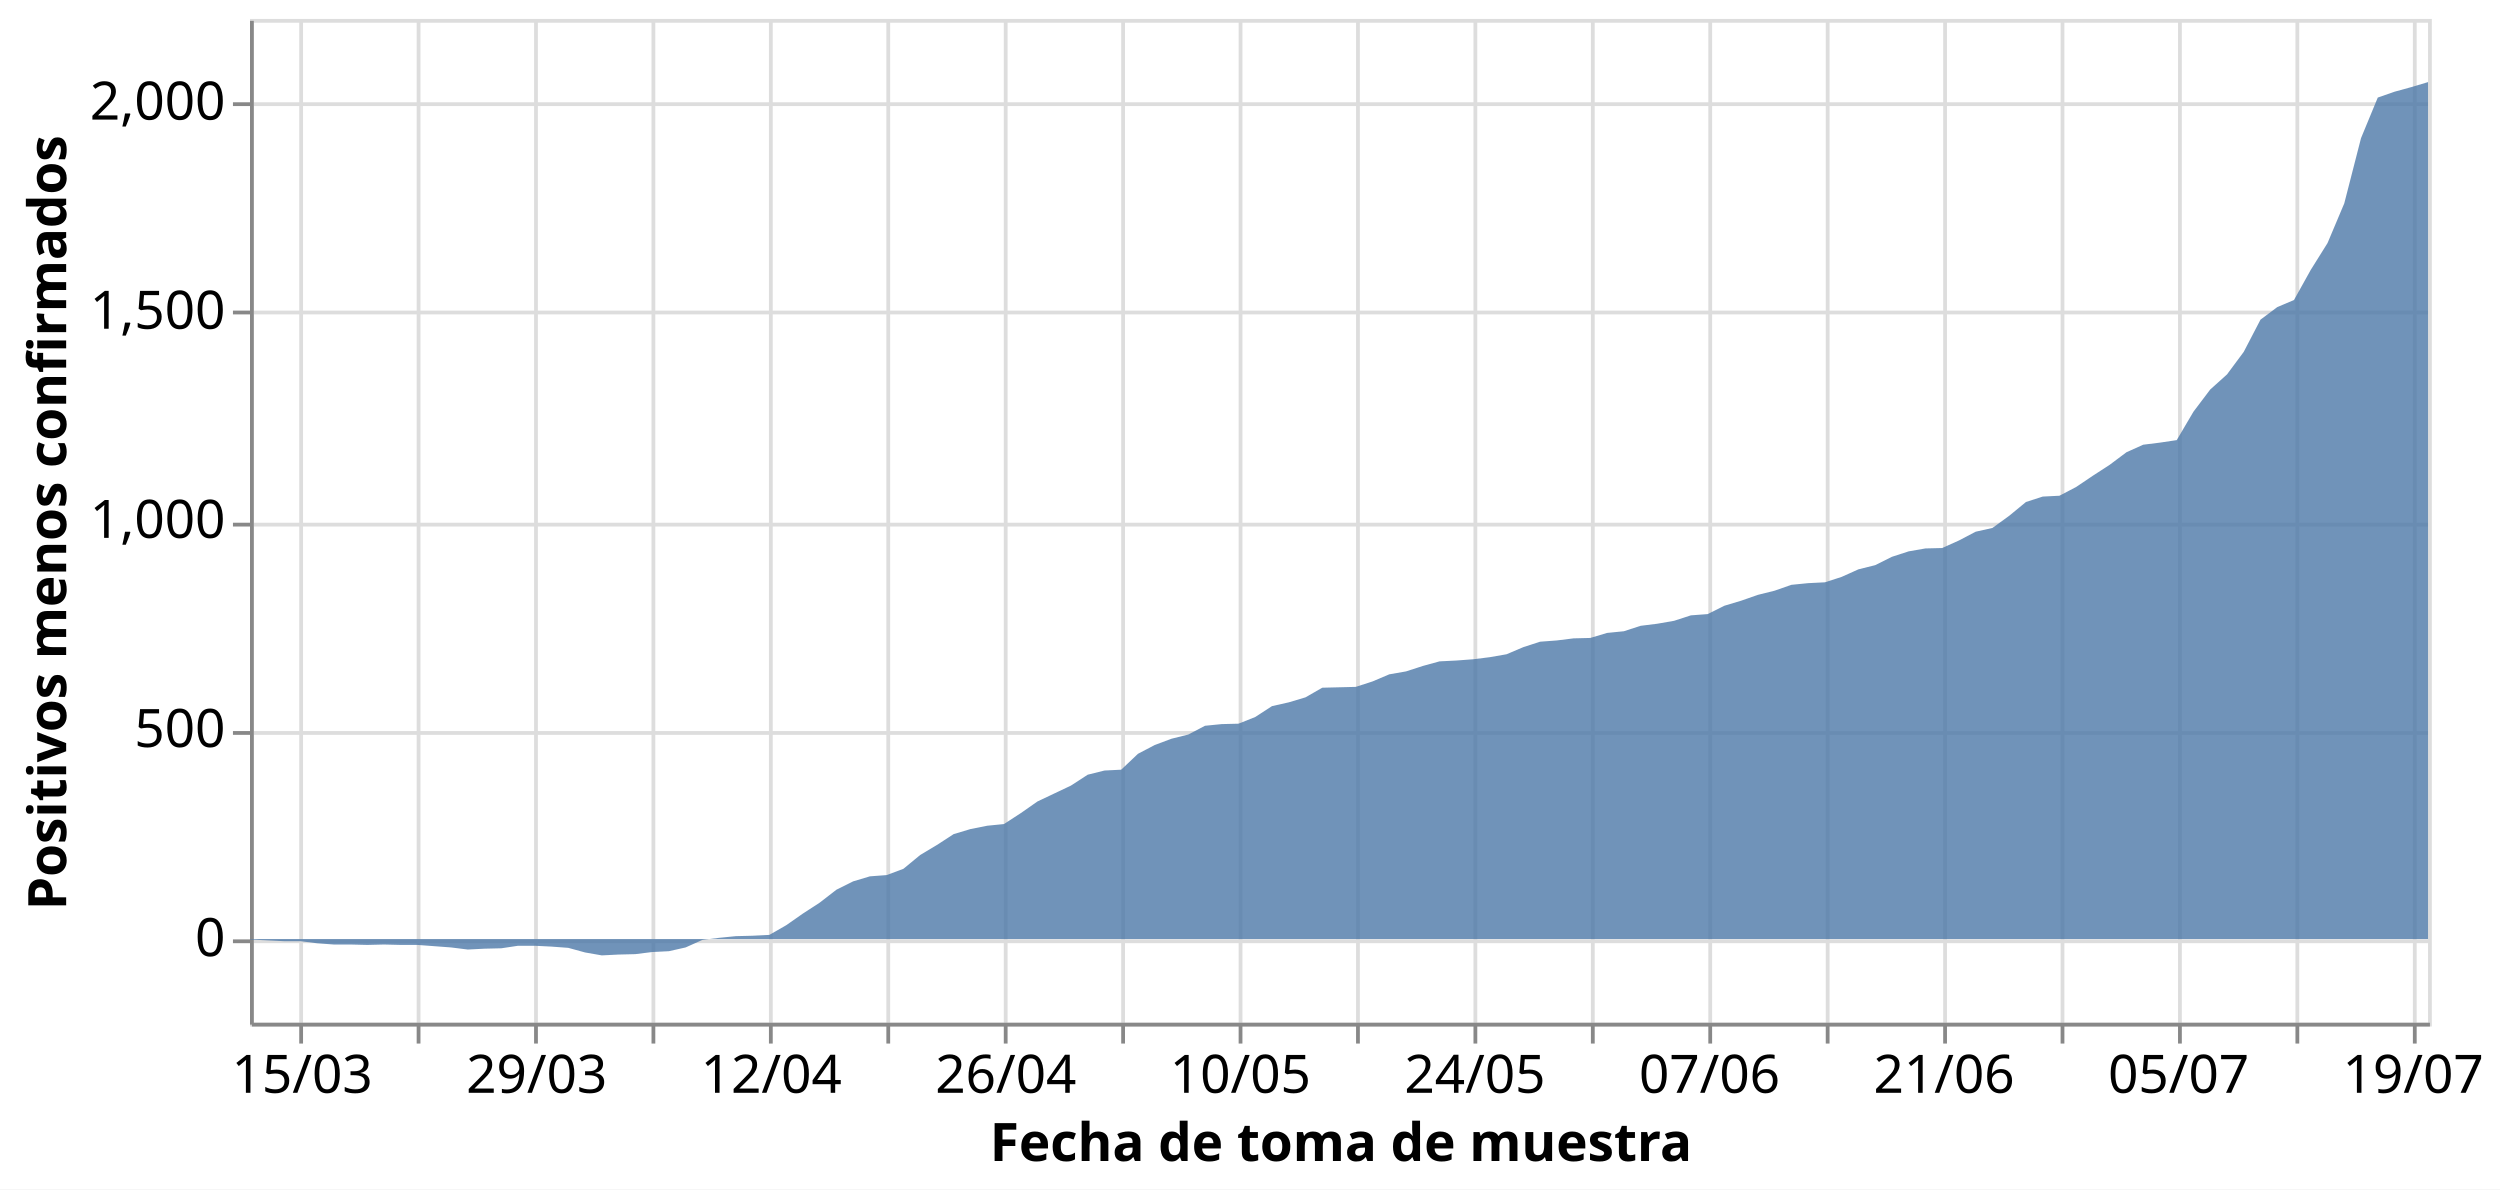
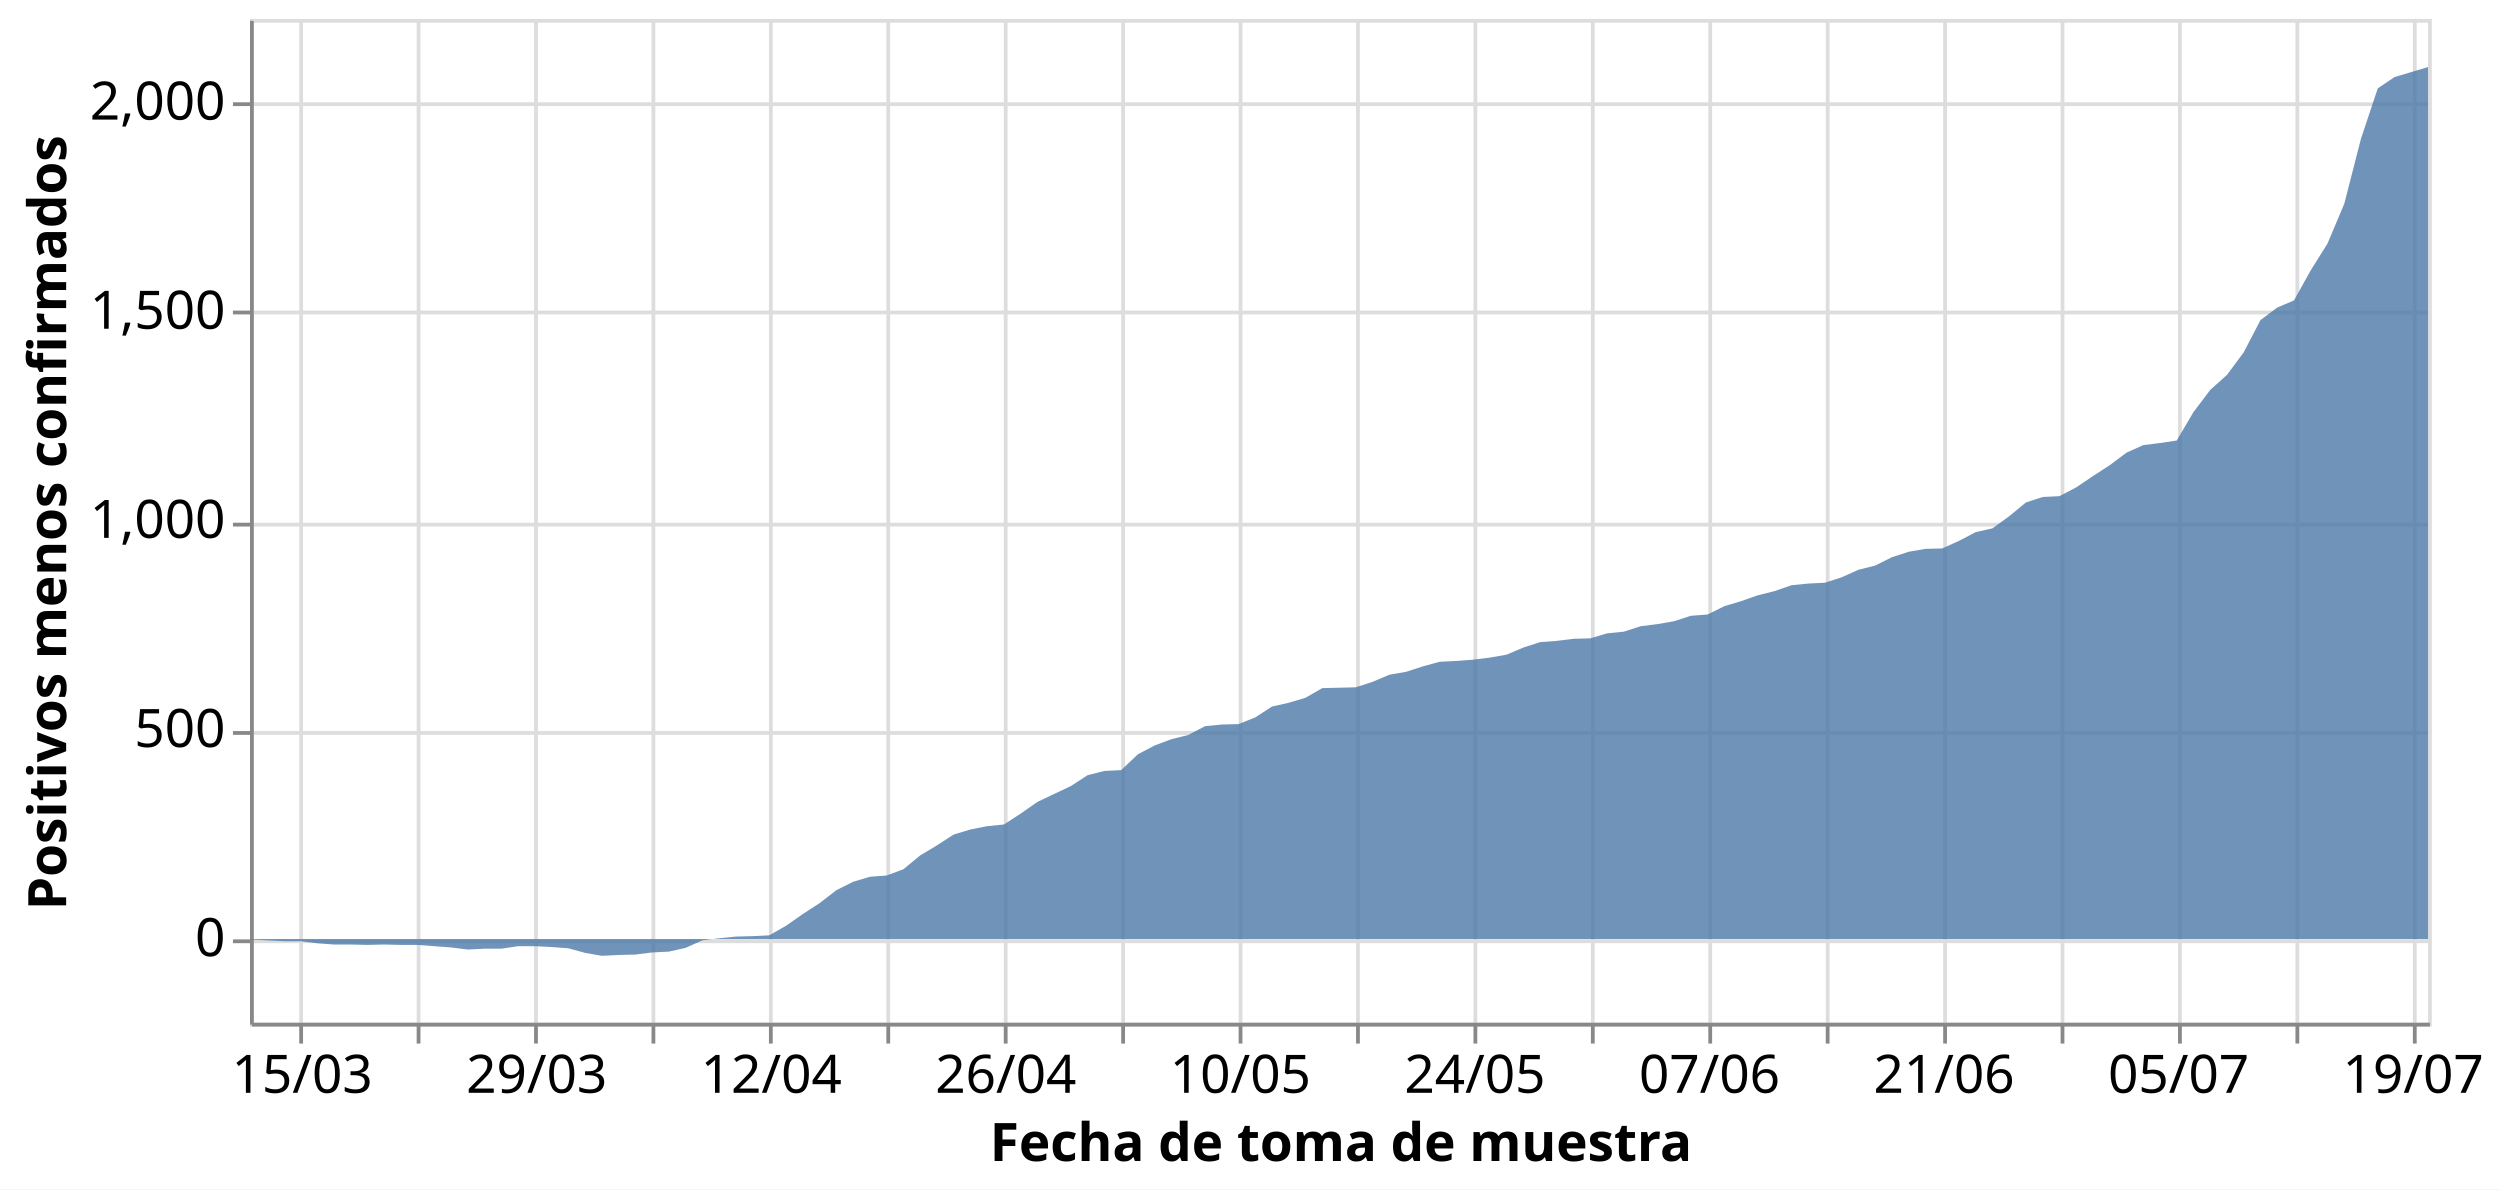
<svg xmlns="http://www.w3.org/2000/svg" class="marks" width="660" height="314" viewBox="0 0 660 314" version="1.1">
  <rect width="660" height="314" style="fill: white;" />
  <g transform="translate(66,5)">
    <g class="mark-group role-frame root">
      <g transform="translate(0,0)">
        <path class="background" d="M0.5,0.5h575v265h-575Z" style="fill: none; stroke: #ddd;" />
        <g>
          <g class="mark-group role-axis">
            <g transform="translate(0.5,265.5)">
              <path class="background" d="M0,0h0v0h0Z" style="pointer-events: none; fill: none;" />
              <g>
                <g class="mark-rule role-axis-grid" style="pointer-events: none;">
                  <line transform="translate(13,-265)" x2="0" y2="265" style="fill: none; stroke: #ddd; stroke-width: 1; opacity: 1;" />
                  <line transform="translate(44,-265)" x2="0" y2="265" style="fill: none; stroke: #ddd; stroke-width: 1; opacity: 1;" />
                  <line transform="translate(75,-265)" x2="0" y2="265" style="fill: none; stroke: #ddd; stroke-width: 1; opacity: 1;" />
                  <line transform="translate(106,-265)" x2="0" y2="265" style="fill: none; stroke: #ddd; stroke-width: 1; opacity: 1;" />
                  <line transform="translate(137,-265)" x2="0" y2="265" style="fill: none; stroke: #ddd; stroke-width: 1; opacity: 1;" />
                  <line transform="translate(168,-265)" x2="0" y2="265" style="fill: none; stroke: #ddd; stroke-width: 1; opacity: 1;" />
                  <line transform="translate(199,-265)" x2="0" y2="265" style="fill: none; stroke: #ddd; stroke-width: 1; opacity: 1;" />
                  <line transform="translate(230,-265)" x2="0" y2="265" style="fill: none; stroke: #ddd; stroke-width: 1; opacity: 1;" />
                  <line transform="translate(261,-265)" x2="0" y2="265" style="fill: none; stroke: #ddd; stroke-width: 1; opacity: 1;" />
                  <line transform="translate(292,-265)" x2="0" y2="265" style="fill: none; stroke: #ddd; stroke-width: 1; opacity: 1;" />
                  <line transform="translate(323,-265)" x2="0" y2="265" style="fill: none; stroke: #ddd; stroke-width: 1; opacity: 1;" />
                  <line transform="translate(354,-265)" x2="0" y2="265" style="fill: none; stroke: #ddd; stroke-width: 1; opacity: 1;" />
                  <line transform="translate(385,-265)" x2="0" y2="265" style="fill: none; stroke: #ddd; stroke-width: 1; opacity: 1;" />
                  <line transform="translate(416,-265)" x2="0" y2="265" style="fill: none; stroke: #ddd; stroke-width: 1; opacity: 1;" />
                  <line transform="translate(447,-265)" x2="0" y2="265" style="fill: none; stroke: #ddd; stroke-width: 1; opacity: 1;" />
                  <line transform="translate(478,-265)" x2="0" y2="265" style="fill: none; stroke: #ddd; stroke-width: 1; opacity: 1;" />
                  <line transform="translate(509,-265)" x2="0" y2="265" style="fill: none; stroke: #ddd; stroke-width: 1; opacity: 1;" />
                  <line transform="translate(540,-265)" x2="0" y2="265" style="fill: none; stroke: #ddd; stroke-width: 1; opacity: 1;" />
                  <line transform="translate(571,-265)" x2="0" y2="265" style="fill: none; stroke: #ddd; stroke-width: 1; opacity: 1;" />
                </g>
              </g>
              <path class="foreground" d="" style="pointer-events: none; display: none; fill: none;" />
            </g>
          </g>
          <g class="mark-group role-axis">
            <g transform="translate(0.5,0.5)">
              <path class="background" d="M0,0h0v0h0Z" style="pointer-events: none; fill: none;" />
              <g>
                <g class="mark-rule role-axis-grid" style="pointer-events: none;">
                  <line transform="translate(0,243)" x2="575" y2="0" style="fill: none; stroke: #ddd; stroke-width: 1; opacity: 1;" />
                  <line transform="translate(0,188)" x2="575" y2="0" style="fill: none; stroke: #ddd; stroke-width: 1; opacity: 1;" />
                  <line transform="translate(0,133)" x2="575" y2="0" style="fill: none; stroke: #ddd; stroke-width: 1; opacity: 1;" />
                  <line transform="translate(0,77)" x2="575" y2="0" style="fill: none; stroke: #ddd; stroke-width: 1; opacity: 1;" />
                  <line transform="translate(0,22)" x2="575" y2="0" style="fill: none; stroke: #ddd; stroke-width: 1; opacity: 1;" />
                </g>
              </g>
              <path class="foreground" d="" style="pointer-events: none; display: none; fill: none;" />
            </g>
          </g>
          <g class="mark-group role-axis">
            <g transform="translate(0.5,265.5)">
              <path class="background" d="M0,0h0v0h0Z" style="pointer-events: none; fill: none;" />
              <g>
                <g class="mark-rule role-axis-tick" style="pointer-events: none;">
                  <line transform="translate(13,0)" x2="0" y2="5" style="fill: none; stroke: #888; stroke-width: 1; opacity: 1;" />
                  <line transform="translate(44,0)" x2="0" y2="5" style="fill: none; stroke: #888; stroke-width: 1; opacity: 1;" />
                  <line transform="translate(75,0)" x2="0" y2="5" style="fill: none; stroke: #888; stroke-width: 1; opacity: 1;" />
                  <line transform="translate(106,0)" x2="0" y2="5" style="fill: none; stroke: #888; stroke-width: 1; opacity: 1;" />
                  <line transform="translate(137,0)" x2="0" y2="5" style="fill: none; stroke: #888; stroke-width: 1; opacity: 1;" />
                  <line transform="translate(168,0)" x2="0" y2="5" style="fill: none; stroke: #888; stroke-width: 1; opacity: 1;" />
                  <line transform="translate(199,0)" x2="0" y2="5" style="fill: none; stroke: #888; stroke-width: 1; opacity: 1;" />
                  <line transform="translate(230,0)" x2="0" y2="5" style="fill: none; stroke: #888; stroke-width: 1; opacity: 1;" />
                  <line transform="translate(261,0)" x2="0" y2="5" style="fill: none; stroke: #888; stroke-width: 1; opacity: 1;" />
                  <line transform="translate(292,0)" x2="0" y2="5" style="fill: none; stroke: #888; stroke-width: 1; opacity: 1;" />
                  <line transform="translate(323,0)" x2="0" y2="5" style="fill: none; stroke: #888; stroke-width: 1; opacity: 1;" />
                  <line transform="translate(354,0)" x2="0" y2="5" style="fill: none; stroke: #888; stroke-width: 1; opacity: 1;" />
                  <line transform="translate(385,0)" x2="0" y2="5" style="fill: none; stroke: #888; stroke-width: 1; opacity: 1;" />
                  <line transform="translate(416,0)" x2="0" y2="5" style="fill: none; stroke: #888; stroke-width: 1; opacity: 1;" />
                  <line transform="translate(447,0)" x2="0" y2="5" style="fill: none; stroke: #888; stroke-width: 1; opacity: 1;" />
                  <line transform="translate(478,0)" x2="0" y2="5" style="fill: none; stroke: #888; stroke-width: 1; opacity: 1;" />
                  <line transform="translate(509,0)" x2="0" y2="5" style="fill: none; stroke: #888; stroke-width: 1; opacity: 1;" />
                  <line transform="translate(540,0)" x2="0" y2="5" style="fill: none; stroke: #888; stroke-width: 1; opacity: 1;" />
                  <line transform="translate(571,0)" x2="0" y2="5" style="fill: none; stroke: #888; stroke-width: 1; opacity: 1;" />
                </g>
                <g class="mark-text role-axis-label" style="pointer-events: none;">
                  <text text-anchor="middle" transform="translate(13.26923,18)" style="font-family: sans-serif; font-size: 14px; fill: #000; opacity: 1;">15/03</text>
                  <text text-anchor="middle" transform="translate(44.23077,18)" style="font-family: sans-serif; font-size: 14px; fill: #000; opacity: 0;">22/03</text>
                  <text text-anchor="middle" transform="translate(75.19231,18)" style="font-family: sans-serif; font-size: 14px; fill: #000; opacity: 1;">29/03</text>
                  <text text-anchor="middle" transform="translate(106.1538,18)" style="font-family: sans-serif; font-size: 14px; fill: #000; opacity: 0;">05/04</text>
                  <text text-anchor="middle" transform="translate(137.1154,18)" style="font-family: sans-serif; font-size: 14px; fill: #000; opacity: 1;">12/04</text>
                  <text text-anchor="middle" transform="translate(168.0769,18)" style="font-family: sans-serif; font-size: 14px; fill: #000; opacity: 0;">19/04</text>
                  <text text-anchor="middle" transform="translate(199.0385,18)" style="font-family: sans-serif; font-size: 14px; fill: #000; opacity: 1;">26/04</text>
                  <text text-anchor="middle" transform="translate(230,18)" style="font-family: sans-serif; font-size: 14px; fill: #000; opacity: 0;">03/05</text>
                  <text text-anchor="middle" transform="translate(260.9615,18)" style="font-family: sans-serif; font-size: 14px; fill: #000; opacity: 1;">10/05</text>
                  <text text-anchor="middle" transform="translate(291.9231,18)" style="font-family: sans-serif; font-size: 14px; fill: #000; opacity: 0;">17/05</text>
                  <text text-anchor="middle" transform="translate(322.8846,18)" style="font-family: sans-serif; font-size: 14px; fill: #000; opacity: 1;">24/05</text>
                  <text text-anchor="middle" transform="translate(353.8462,18)" style="font-family: sans-serif; font-size: 14px; fill: #000; opacity: 0;">31/05</text>
                  <text text-anchor="middle" transform="translate(384.8077,18)" style="font-family: sans-serif; font-size: 14px; fill: #000; opacity: 1;">07/06</text>
                  <text text-anchor="middle" transform="translate(415.7692,18)" style="font-family: sans-serif; font-size: 14px; fill: #000; opacity: 0;">14/06</text>
                  <text text-anchor="middle" transform="translate(446.7308,18)" style="font-family: sans-serif; font-size: 14px; fill: #000; opacity: 1;">21/06</text>
                  <text text-anchor="middle" transform="translate(477.6923,18)" style="font-family: sans-serif; font-size: 14px; fill: #000; opacity: 0;">28/06</text>
                  <text text-anchor="middle" transform="translate(508.6538,18)" style="font-family: sans-serif; font-size: 14px; fill: #000; opacity: 1;">05/07</text>
                  <text text-anchor="middle" transform="translate(539.6154,18)" style="font-family: sans-serif; font-size: 14px; fill: #000; opacity: 0;">12/07</text>
                  <text text-anchor="middle" transform="translate(570.5769,18)" style="font-family: sans-serif; font-size: 14px; fill: #000; opacity: 1;">19/07</text>
                </g>
                <g class="mark-rule role-axis-domain" style="pointer-events: none;">
                  <line transform="translate(0,0)" x2="575" y2="0" style="fill: none; stroke: #888; stroke-width: 1; opacity: 1;" />
                </g>
                <g class="mark-text role-axis-title" style="pointer-events: none;">
                  <text text-anchor="middle" transform="translate(287.5,36)" style="font-family: sans-serif; font-size: 14px; font-weight: bold; fill: #000; opacity: 1;">Fecha de toma de muestra</text>
                </g>
              </g>
              <path class="foreground" d="" style="pointer-events: none; display: none; fill: none;" />
            </g>
          </g>
          <g class="mark-group role-axis">
            <g transform="translate(0.5,0.5)">
              <path class="background" d="M0,0h0v0h0Z" style="pointer-events: none; fill: none;" />
              <g>
                <g class="mark-rule role-axis-tick" style="pointer-events: none;">
                  <line transform="translate(0,243)" x2="-5" y2="0" style="fill: none; stroke: #888; stroke-width: 1; opacity: 1;" />
                  <line transform="translate(0,188)" x2="-5" y2="0" style="fill: none; stroke: #888; stroke-width: 1; opacity: 1;" />
                  <line transform="translate(0,133)" x2="-5" y2="0" style="fill: none; stroke: #888; stroke-width: 1; opacity: 1;" />
                  <line transform="translate(0,77)" x2="-5" y2="0" style="fill: none; stroke: #888; stroke-width: 1; opacity: 1;" />
                  <line transform="translate(0,22)" x2="-5" y2="0" style="fill: none; stroke: #888; stroke-width: 1; opacity: 1;" />
                </g>
                <g class="mark-text role-axis-label" style="pointer-events: none;">
                  <text text-anchor="end" transform="translate(-7,246.9167)" style="font-family: sans-serif; font-size: 14px; fill: #000; opacity: 1;">0</text>
                  <text text-anchor="end" transform="translate(-7,191.7083)" style="font-family: sans-serif; font-size: 14px; fill: #000; opacity: 1;">500</text>
                  <text text-anchor="end" transform="translate(-7,136.5)" style="font-family: sans-serif; font-size: 14px; fill: #000; opacity: 1;">1,000</text>
                  <text text-anchor="end" transform="translate(-7,81.29167)" style="font-family: sans-serif; font-size: 14px; fill: #000; opacity: 1;">1,500</text>
                  <text text-anchor="end" transform="translate(-7,26.08333)" style="font-family: sans-serif; font-size: 14px; fill: #000; opacity: 1;">2,000</text>
                </g>
                <g class="mark-rule role-axis-domain" style="pointer-events: none;">
                  <line transform="translate(0,265)" x2="0" y2="-265" style="fill: none; stroke: #888; stroke-width: 1; opacity: 1;" />
                </g>
                <g class="mark-text role-axis-title" style="pointer-events: none;">
                  <text text-anchor="middle" transform="translate(-46.03418,132.5) rotate(-90) translate(0,-3)" style="font-family: sans-serif; font-size: 14px; font-weight: bold; fill: #000; opacity: 1;">Positivos menos confirmados</text>
                </g>
              </g>
              <path class="foreground" d="" style="pointer-events: none; display: none; fill: none;" />
            </g>
          </g>
          <g class="mark-area role-mark marks">
-             <path d="M0,243.027L4.423,243.248L8.846,243.469L13.269,243.469L17.692,244.021L22.115,244.352L26.538,244.352L30.962,244.463L35.385,244.352L39.808,244.463L44.231,244.463L48.654,244.794L53.077,245.125L57.5,245.677L61.923,245.456L66.346,245.346L70.769,244.683L75.192,244.683L79.615,244.904L84.038,245.235L88.462,246.45L92.885,247.223L97.308,247.002L101.731,246.892L106.154,246.34L110.577,246.119L115,245.125L119.423,243.137L123.846,242.585L128.269,242.144L132.692,242.033L137.115,241.812L141.538,239.273L145.962,236.181L150.385,233.31L154.808,229.887L159.231,227.679L163.654,226.354L168.077,226.023L172.5,224.367L176.923,220.723L181.346,218.073L185.769,215.202L190.192,213.877L194.615,212.994L199.038,212.552L203.462,209.681L207.885,206.59L212.308,204.492L216.731,202.394L221.154,199.523L225.577,198.419L230,198.198L234.423,194.002L238.846,191.683L243.269,190.027L247.692,188.923L252.115,186.604L256.538,186.162L260.962,186.052L265.385,184.285L269.808,181.415L274.231,180.421L278.654,179.096L283.077,176.556L287.5,176.446L291.923,176.335L296.346,174.9L300.769,173.023L305.192,172.25L309.615,170.815L314.038,169.6L318.462,169.379L322.885,169.048L327.308,168.496L331.731,167.723L336.154,165.846L340.577,164.41L345,164.079L349.423,163.527L353.846,163.417L358.269,162.092L362.692,161.65L367.115,160.215L371.538,159.663L375.962,158.89L380.385,157.454L384.808,157.123L389.231,154.915L393.654,153.59L398.077,152.044L402.5,150.94L406.923,149.394L411.346,148.952L415.769,148.731L420.192,147.296L424.615,145.308L429.038,144.204L433.462,141.996L437.885,140.56L442.308,139.788L446.731,139.677L451.154,137.69L455.577,135.371L460,134.377L464.423,131.175L468.846,127.531L473.269,126.096L477.692,125.875L482.115,123.556L486.538,120.575L490.962,117.704L495.385,114.392L499.808,112.404L504.231,111.852L508.654,111.19L513.077,103.681L517.5,97.829L521.923,93.854L526.346,87.892L530.769,79.39L535.192,76.077L539.615,74.2L544.038,66.25L548.462,59.183L552.885,48.694L557.308,31.469L561.731,20.758L566.154,19.213L570.577,17.998L575,16.673L575,242.917L570.577,242.917L566.154,242.917L561.731,242.917L557.308,242.917L552.885,242.917L548.462,242.917L544.038,242.917L539.615,242.917L535.192,242.917L530.769,242.917L526.346,242.917L521.923,242.917L517.5,242.917L513.077,242.917L508.654,242.917L504.231,242.917L499.808,242.917L495.385,242.917L490.962,242.917L486.538,242.917L482.115,242.917L477.692,242.917L473.269,242.917L468.846,242.917L464.423,242.917L460,242.917L455.577,242.917L451.154,242.917L446.731,242.917L442.308,242.917L437.885,242.917L433.462,242.917L429.038,242.917L424.615,242.917L420.192,242.917L415.769,242.917L411.346,242.917L406.923,242.917L402.5,242.917L398.077,242.917L393.654,242.917L389.231,242.917L384.808,242.917L380.385,242.917L375.962,242.917L371.538,242.917L367.115,242.917L362.692,242.917L358.269,242.917L353.846,242.917L349.423,242.917L345,242.917L340.577,242.917L336.154,242.917L331.731,242.917L327.308,242.917L322.885,242.917L318.462,242.917L314.038,242.917L309.615,242.917L305.192,242.917L300.769,242.917L296.346,242.917L291.923,242.917L287.5,242.917L283.077,242.917L278.654,242.917L274.231,242.917L269.808,242.917L265.385,242.917L260.962,242.917L256.538,242.917L252.115,242.917L247.692,242.917L243.269,242.917L238.846,242.917L234.423,242.917L230,242.917L225.577,242.917L221.154,242.917L216.731,242.917L212.308,242.917L207.885,242.917L203.462,242.917L199.038,242.917L194.615,242.917L190.192,242.917L185.769,242.917L181.346,242.917L176.923,242.917L172.5,242.917L168.077,242.917L163.654,242.917L159.231,242.917L154.808,242.917L150.385,242.917L145.962,242.917L141.538,242.917L137.115,242.917L132.692,242.917L128.269,242.917L123.846,242.917L119.423,242.917L115,242.917L110.577,242.917L106.154,242.917L101.731,242.917L97.308,242.917L92.885,242.917L88.462,242.917L84.038,242.917L79.615,242.917L75.192,242.917L70.769,242.917L66.346,242.917L61.923,242.917L57.5,242.917L53.077,242.917L48.654,242.917L44.231,242.917L39.808,242.917L35.385,242.917L30.962,242.917L26.538,242.917L22.115,242.917L17.692,242.917L13.269,242.917L8.846,242.917L4.423,242.917L0,242.917Z" style="fill: #4c78a8; opacity: 0.8;" />
+             <path d="M0,243.027L4.423,243.248L8.846,243.469L13.269,243.469L17.692,244.021L22.115,244.352L26.538,244.352L30.962,244.463L35.385,244.352L39.808,244.463L44.231,244.463L48.654,244.794L53.077,245.125L57.5,245.677L61.923,245.456L66.346,245.456L70.769,244.794L75.192,244.794L79.615,245.015L84.038,245.346L88.462,246.56L92.885,247.333L97.308,247.113L101.731,247.002L106.154,246.45L110.577,246.229L115,245.235L119.423,243.248L123.846,242.696L128.269,242.254L132.692,242.144L137.115,241.923L141.538,239.383L145.962,236.292L150.385,233.421L154.808,229.998L159.231,227.79L163.654,226.465L168.077,226.133L172.5,224.477L176.923,220.833L181.346,218.183L185.769,215.312L190.192,213.988L194.615,213.104L199.038,212.662L203.462,209.792L207.885,206.7L212.308,204.602L216.731,202.504L221.154,199.633L225.577,198.529L230,198.308L234.423,194.112L238.846,191.794L243.269,190.138L247.692,189.033L252.115,186.715L256.538,186.273L260.962,186.162L265.385,184.396L269.808,181.525L274.231,180.531L278.654,179.206L283.077,176.667L287.5,176.556L291.923,176.446L296.346,175.01L300.769,173.133L305.192,172.36L309.615,170.925L314.038,169.71L318.462,169.49L322.885,169.158L327.308,168.606L331.731,167.833L336.154,165.956L340.577,164.521L345,164.19L349.423,163.637L353.846,163.527L358.269,162.202L362.692,161.76L367.115,160.325L371.538,159.773L375.962,159L380.385,157.565L384.808,157.233L389.231,155.025L393.654,153.7L398.077,152.154L402.5,151.05L406.923,149.504L411.346,149.062L415.769,148.842L420.192,147.406L424.615,145.419L429.038,144.315L433.462,142.106L437.885,140.671L442.308,139.898L446.731,139.788L451.154,137.8L455.577,135.481L460,134.488L464.423,131.285L468.846,127.642L473.269,126.206L477.692,125.985L482.115,123.667L486.538,120.685L490.962,117.815L495.385,114.502L499.808,112.515L504.231,111.962L508.654,111.3L513.077,103.792L517.5,97.94L521.923,93.965L526.346,88.002L530.769,79.5L535.192,76.188L539.615,74.31L544.038,66.36L548.462,59.294L552.885,48.804L557.308,31.579L561.731,18.329L566.154,15.348L570.577,14.023L575,12.698L575,242.917L570.577,242.917L566.154,242.917L561.731,242.917L557.308,242.917L552.885,242.917L548.462,242.917L544.038,242.917L539.615,242.917L535.192,242.917L530.769,242.917L526.346,242.917L521.923,242.917L517.5,242.917L513.077,242.917L508.654,242.917L504.231,242.917L499.808,242.917L495.385,242.917L490.962,242.917L486.538,242.917L482.115,242.917L477.692,242.917L473.269,242.917L468.846,242.917L464.423,242.917L460,242.917L455.577,242.917L451.154,242.917L446.731,242.917L442.308,242.917L437.885,242.917L433.462,242.917L429.038,242.917L424.615,242.917L420.192,242.917L415.769,242.917L411.346,242.917L406.923,242.917L402.5,242.917L398.077,242.917L393.654,242.917L389.231,242.917L384.808,242.917L380.385,242.917L375.962,242.917L371.538,242.917L367.115,242.917L362.692,242.917L358.269,242.917L353.846,242.917L349.423,242.917L345,242.917L340.577,242.917L336.154,242.917L331.731,242.917L327.308,242.917L322.885,242.917L318.462,242.917L314.038,242.917L309.615,242.917L305.192,242.917L300.769,242.917L296.346,242.917L291.923,242.917L287.5,242.917L283.077,242.917L278.654,242.917L274.231,242.917L269.808,242.917L265.385,242.917L260.962,242.917L256.538,242.917L252.115,242.917L247.692,242.917L243.269,242.917L238.846,242.917L234.423,242.917L230,242.917L225.577,242.917L221.154,242.917L216.731,242.917L212.308,242.917L207.885,242.917L203.462,242.917L199.038,242.917L194.615,242.917L190.192,242.917L185.769,242.917L181.346,242.917L176.923,242.917L172.5,242.917L168.077,242.917L163.654,242.917L159.231,242.917L154.808,242.917L150.385,242.917L145.962,242.917L141.538,242.917L137.115,242.917L132.692,242.917L128.269,242.917L123.846,242.917L119.423,242.917L115,242.917L110.577,242.917L106.154,242.917L101.731,242.917L97.308,242.917L92.885,242.917L88.462,242.917L84.038,242.917L79.615,242.917L75.192,242.917L70.769,242.917L66.346,242.917L61.923,242.917L57.5,242.917L53.077,242.917L48.654,242.917L44.231,242.917L39.808,242.917L35.385,242.917L30.962,242.917L26.538,242.917L22.115,242.917L17.692,242.917L13.269,242.917L8.846,242.917L4.423,242.917L0,242.917Z" style="fill: #4c78a8; opacity: 0.8;" />
          </g>
        </g>
        <path class="foreground" d="" style="display: none; fill: none;" />
      </g>
    </g>
  </g>
</svg>
